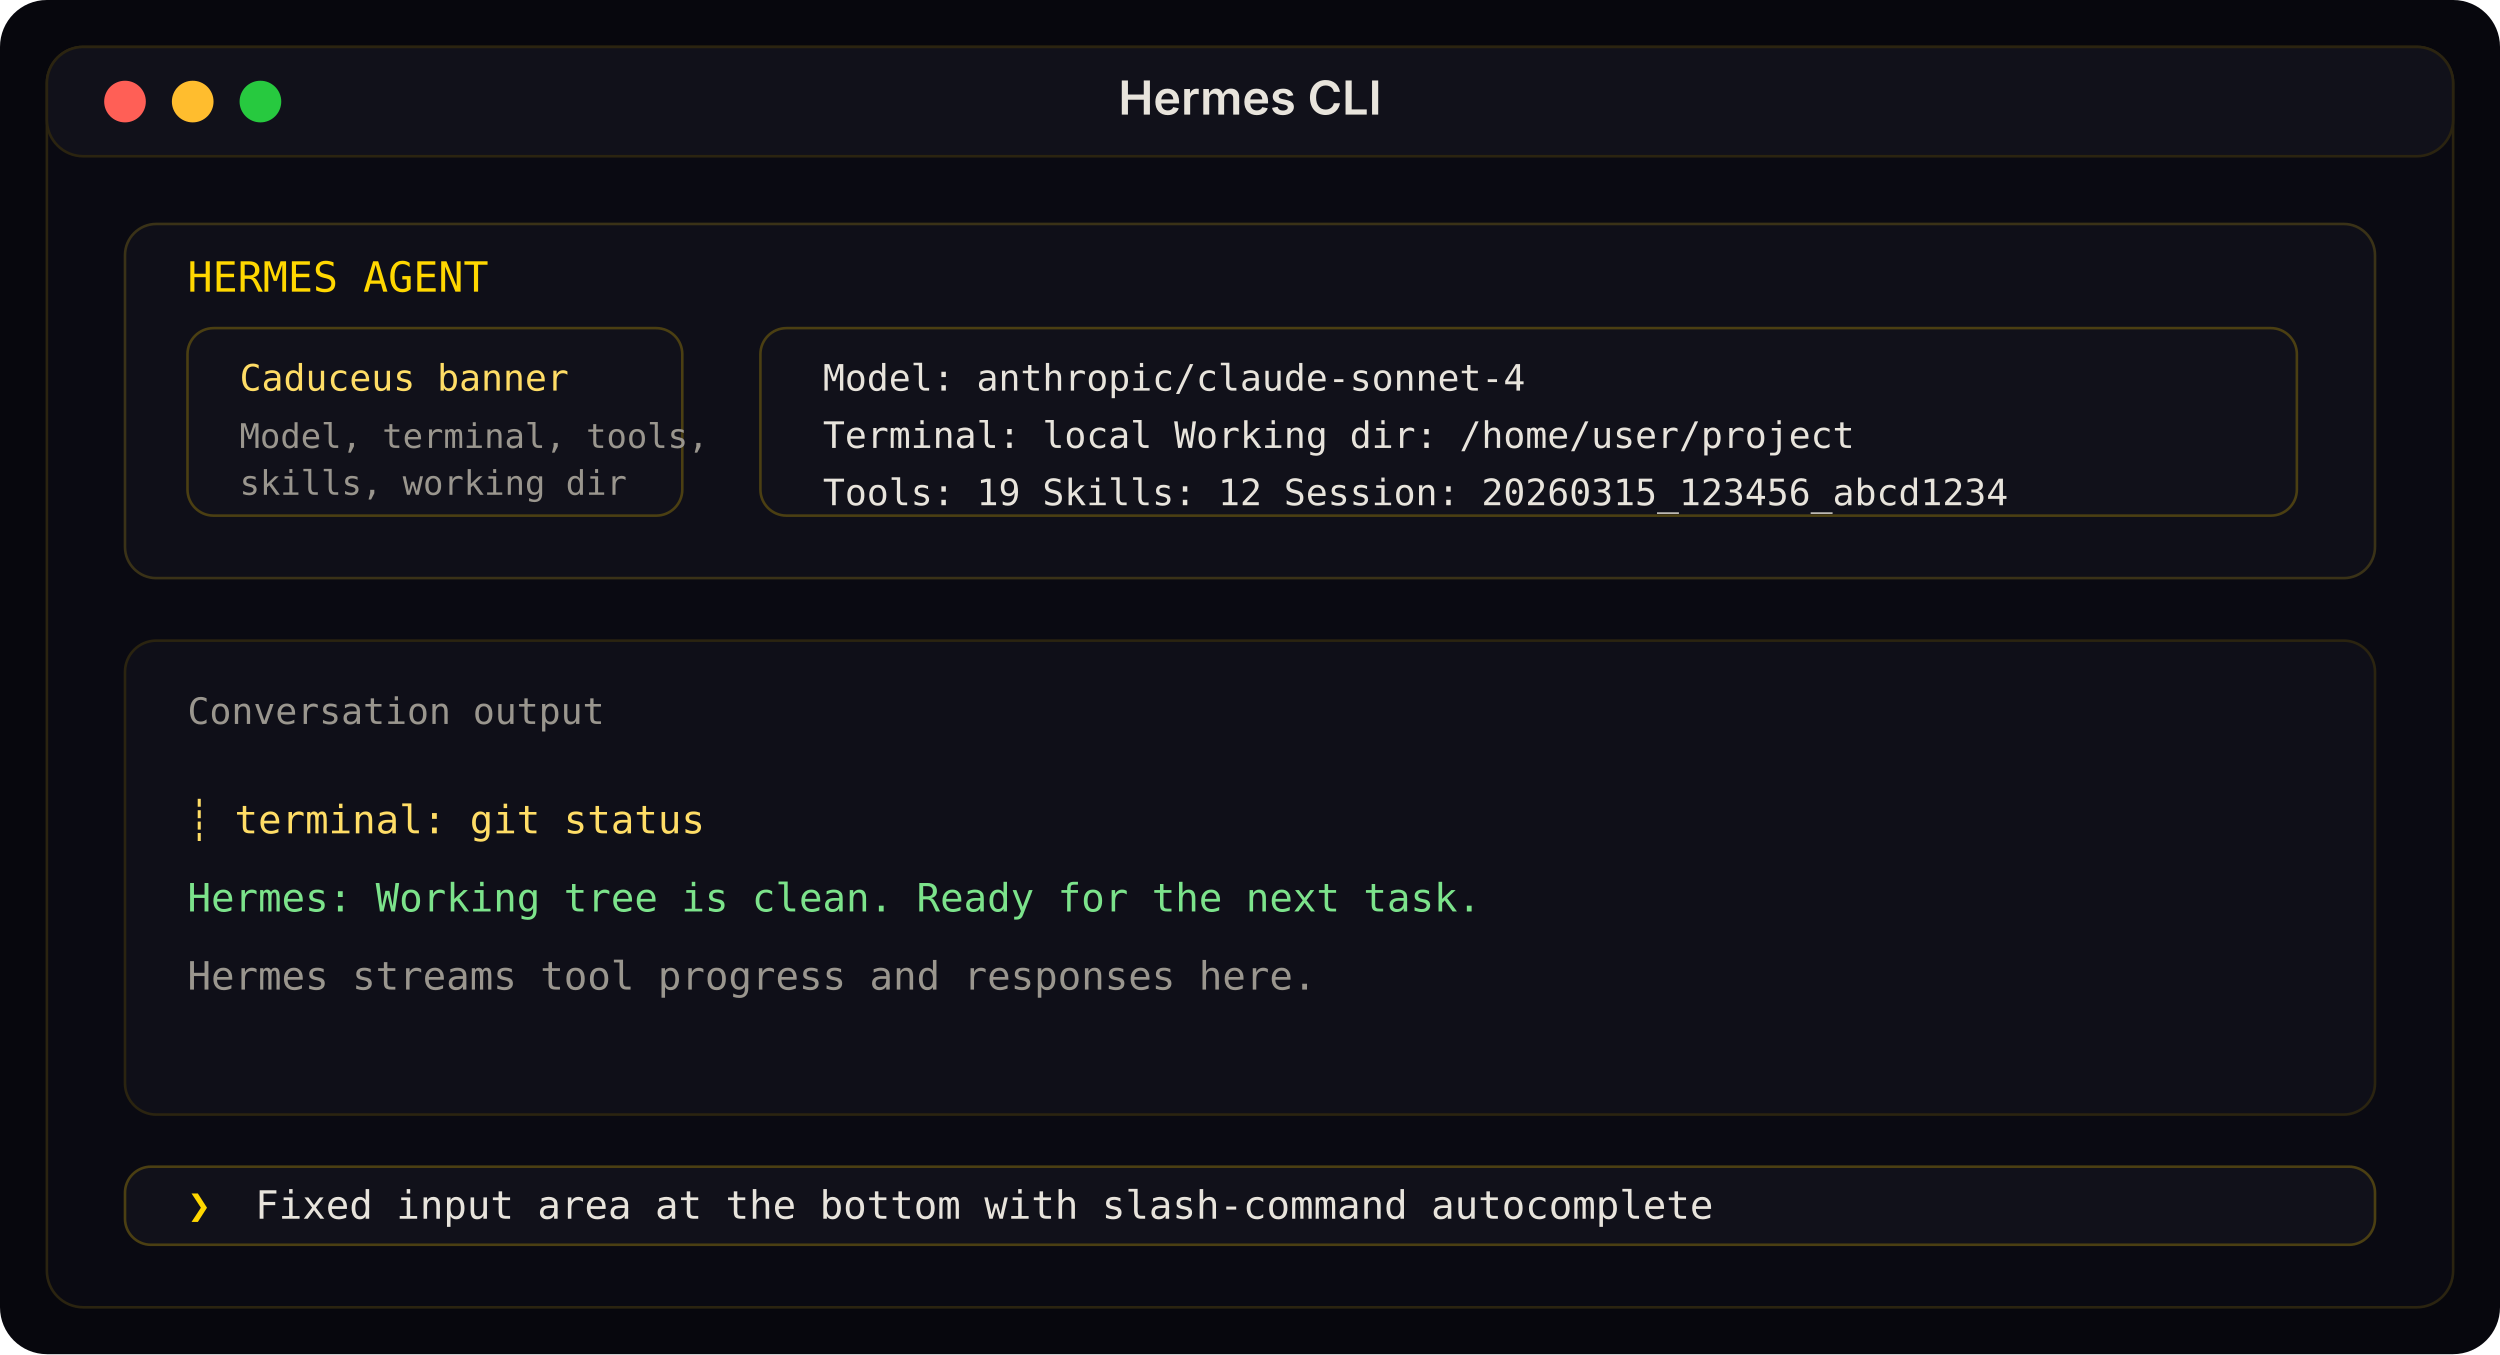
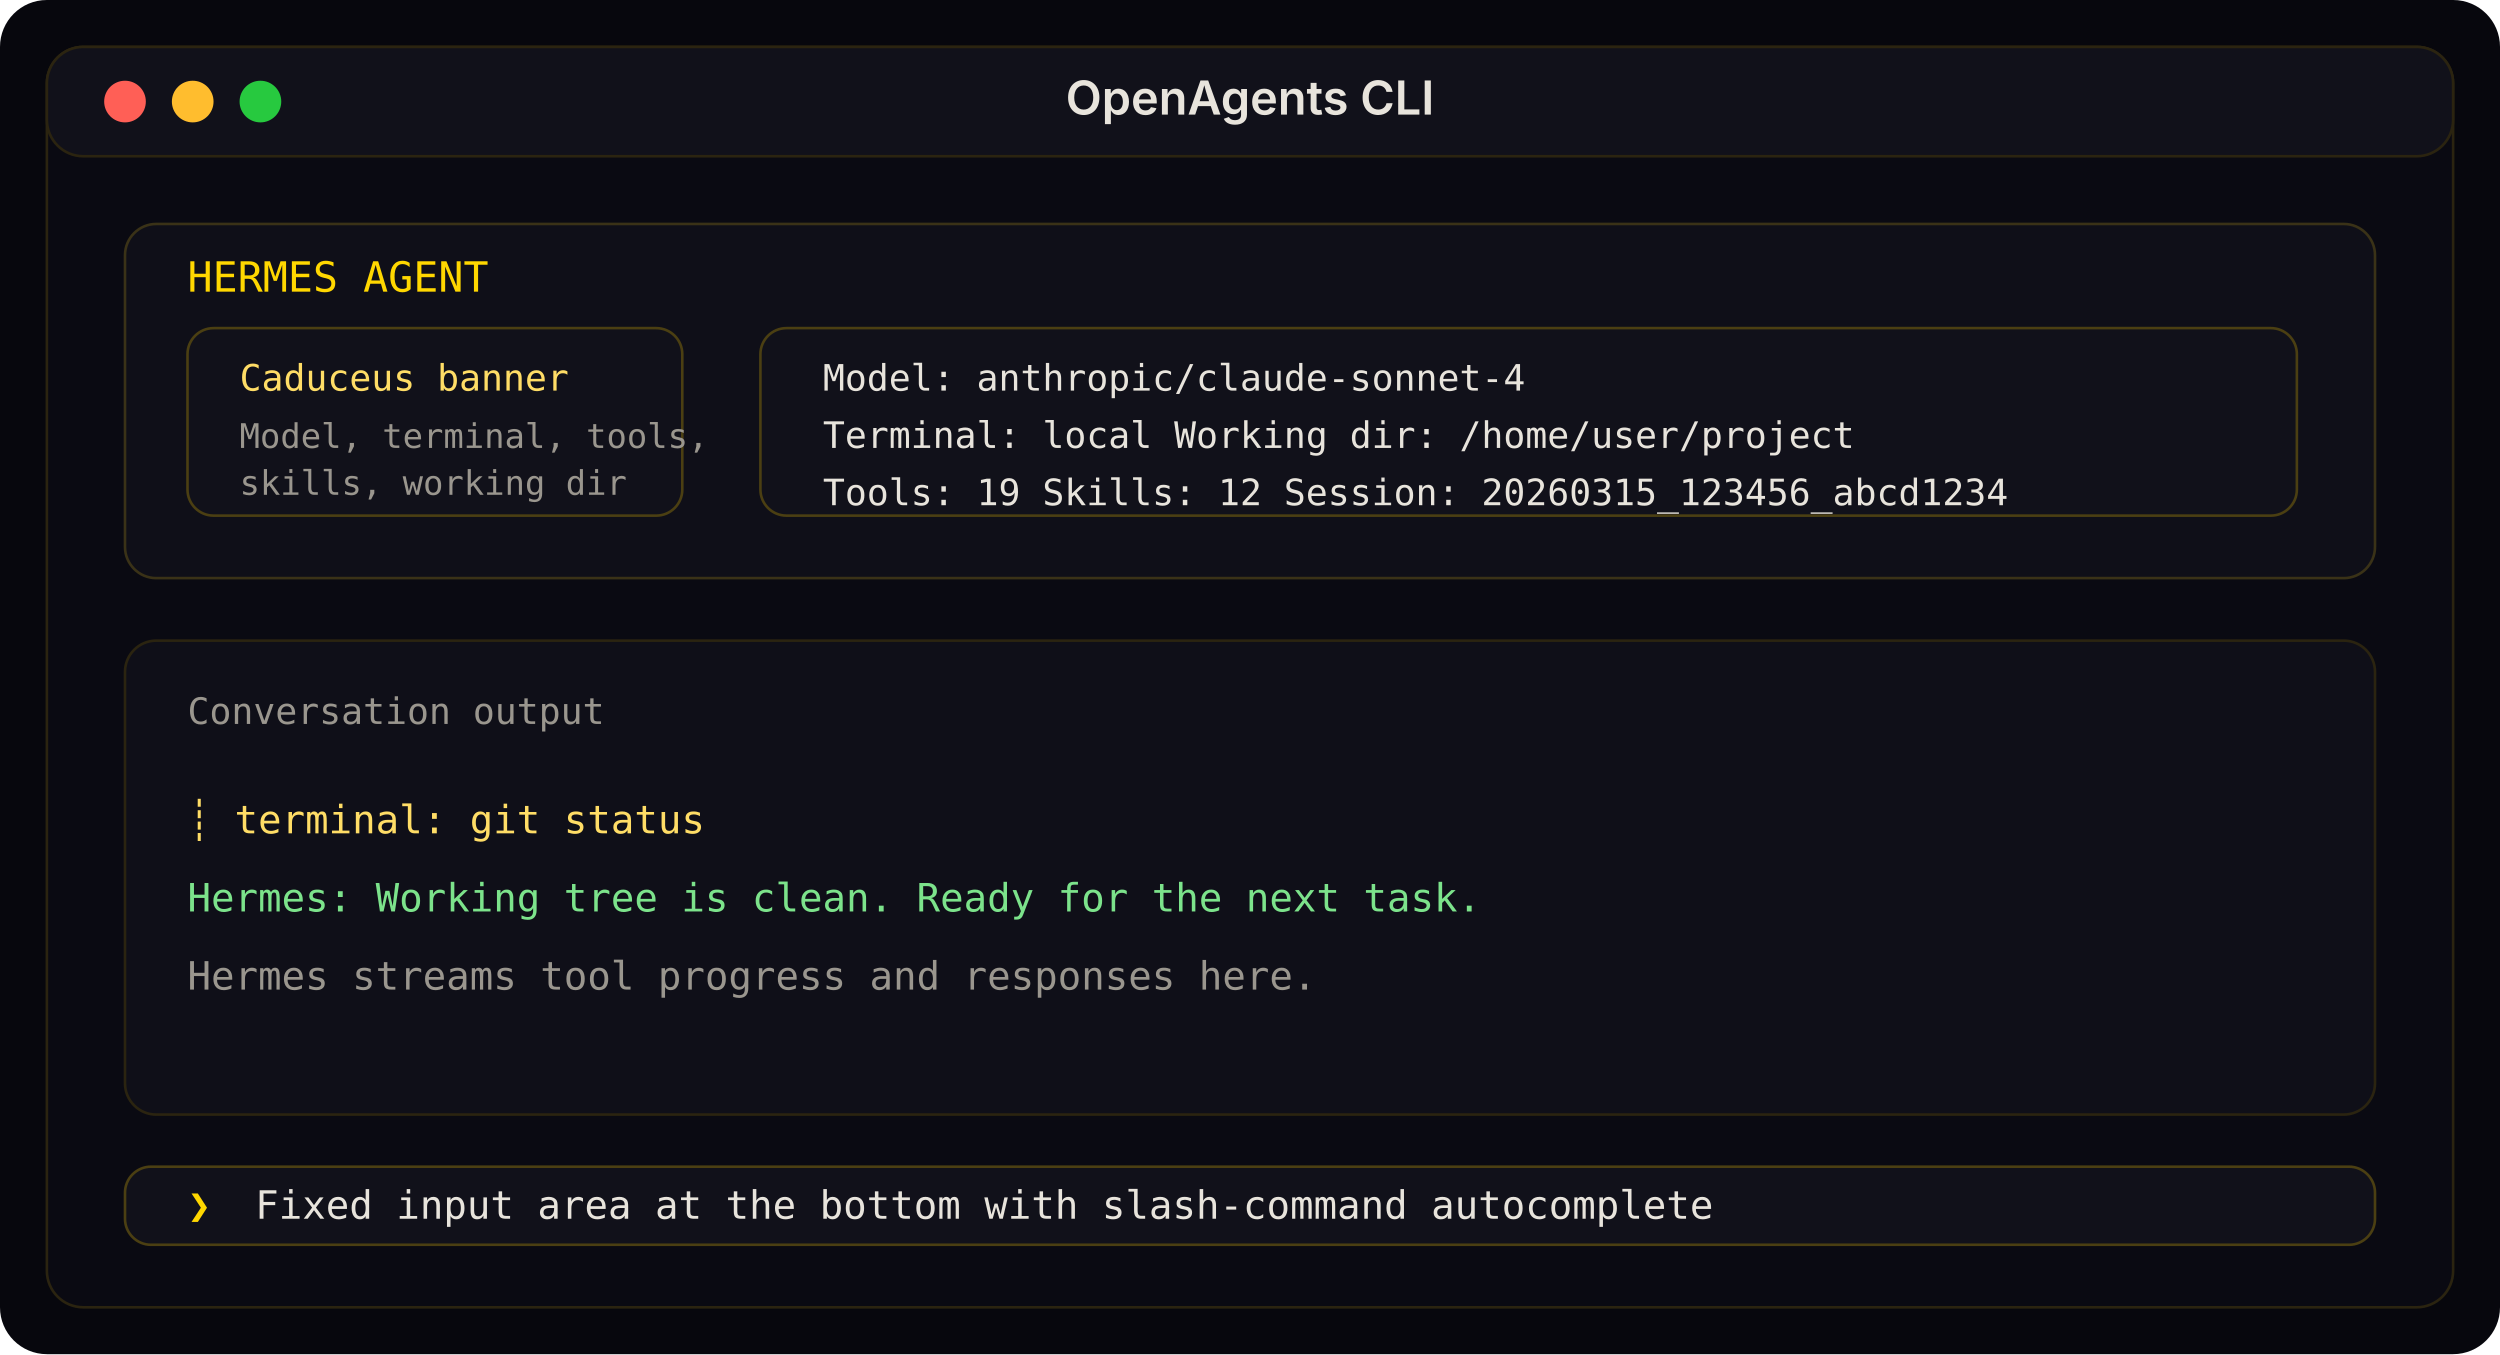
<svg xmlns="http://www.w3.org/2000/svg" width="960" height="520" viewBox="0 0 960 520" role="img" aria-labelledby="title desc">
  <rect width="960" height="520" rx="18" fill="#07070d" />
  <rect x="18" y="18" width="924" height="484" rx="14" fill="#0a0a12" stroke="#2b2410" />
  <rect x="18" y="18" width="924" height="42" rx="14" fill="#11111a" stroke="#2b2410" />
  <circle cx="48" cy="39" r="8" fill="#ff5f56" />
  <circle cx="74" cy="39" r="8" fill="#ffbd2e" />
  <circle cx="100" cy="39" r="8" fill="#27c93f" />
-   <text x="480" y="44" text-anchor="middle" fill="#e8e4dc" font-family="Inter, sans-serif" font-size="18" font-weight="600">Hermes CLI</text>
+   <text x="480" y="44" text-anchor="middle" fill="#e8e4dc" font-family="Inter, sans-serif" font-size="18" font-weight="600">OpenAgents CLI</text>
  <rect x="48" y="86" width="864" height="136" rx="12" fill="#0f0f18" stroke="#3a3217" />
  <text x="72" y="112" fill="#ffd700" font-family="JetBrains Mono, monospace" font-size="16">HERMES AGENT</text>
  <rect x="72" y="126" width="190" height="72" rx="10" fill="#11111a" stroke="#4b3f12" />
  <text x="92" y="150" fill="#ffdd66" font-family="JetBrains Mono, monospace" font-size="14">Caduceus banner</text>
  <text x="92" y="172" fill="#9a968e" font-family="JetBrains Mono, monospace" font-size="13">Model, terminal, tools,</text>
  <text x="92" y="190" fill="#9a968e" font-family="JetBrains Mono, monospace" font-size="13">skills, working dir</text>
  <rect x="292" y="126" width="590" height="72" rx="10" fill="#11111a" stroke="#4b3f12" />
  <text x="316" y="150" fill="#e8e4dc" font-family="JetBrains Mono, monospace" font-size="14">Model: anthropic/claude-sonnet-4</text>
  <text x="316" y="172" fill="#e8e4dc" font-family="JetBrains Mono, monospace" font-size="14">Terminal: local   Working dir: /home/user/project</text>
  <text x="316" y="194" fill="#e8e4dc" font-family="JetBrains Mono, monospace" font-size="14">Tools: 19   Skills: 12   Session: 20260315_123456_abcd1234</text>
  <rect x="48" y="246" width="864" height="182" rx="12" fill="#0f0f18" stroke="#2b2410" />
  <text x="72" y="278" fill="#9a968e" font-family="JetBrains Mono, monospace" font-size="14">Conversation output</text>
  <text x="72" y="320" fill="#ffdd66" font-family="JetBrains Mono, monospace" font-size="15">┊ terminal: git status</text>
  <text x="72" y="350" fill="#7ce38b" font-family="JetBrains Mono, monospace" font-size="15">Hermes: Working tree is clean. Ready for the next task.</text>
  <text x="72" y="380" fill="#9a968e" font-family="JetBrains Mono, monospace" font-size="15">Hermes streams tool progress and responses here.</text>
  <rect x="48" y="448" width="864" height="30" rx="10" fill="#11111a" stroke="#4b3f12" />
  <text x="72" y="468" fill="#ffd700" font-family="JetBrains Mono, monospace" font-size="15">❯</text>
  <text x="98" y="468" fill="#e8e4dc" font-family="JetBrains Mono, monospace" font-size="15">Fixed input area at the bottom with slash-command autocomplete</text>
</svg>
